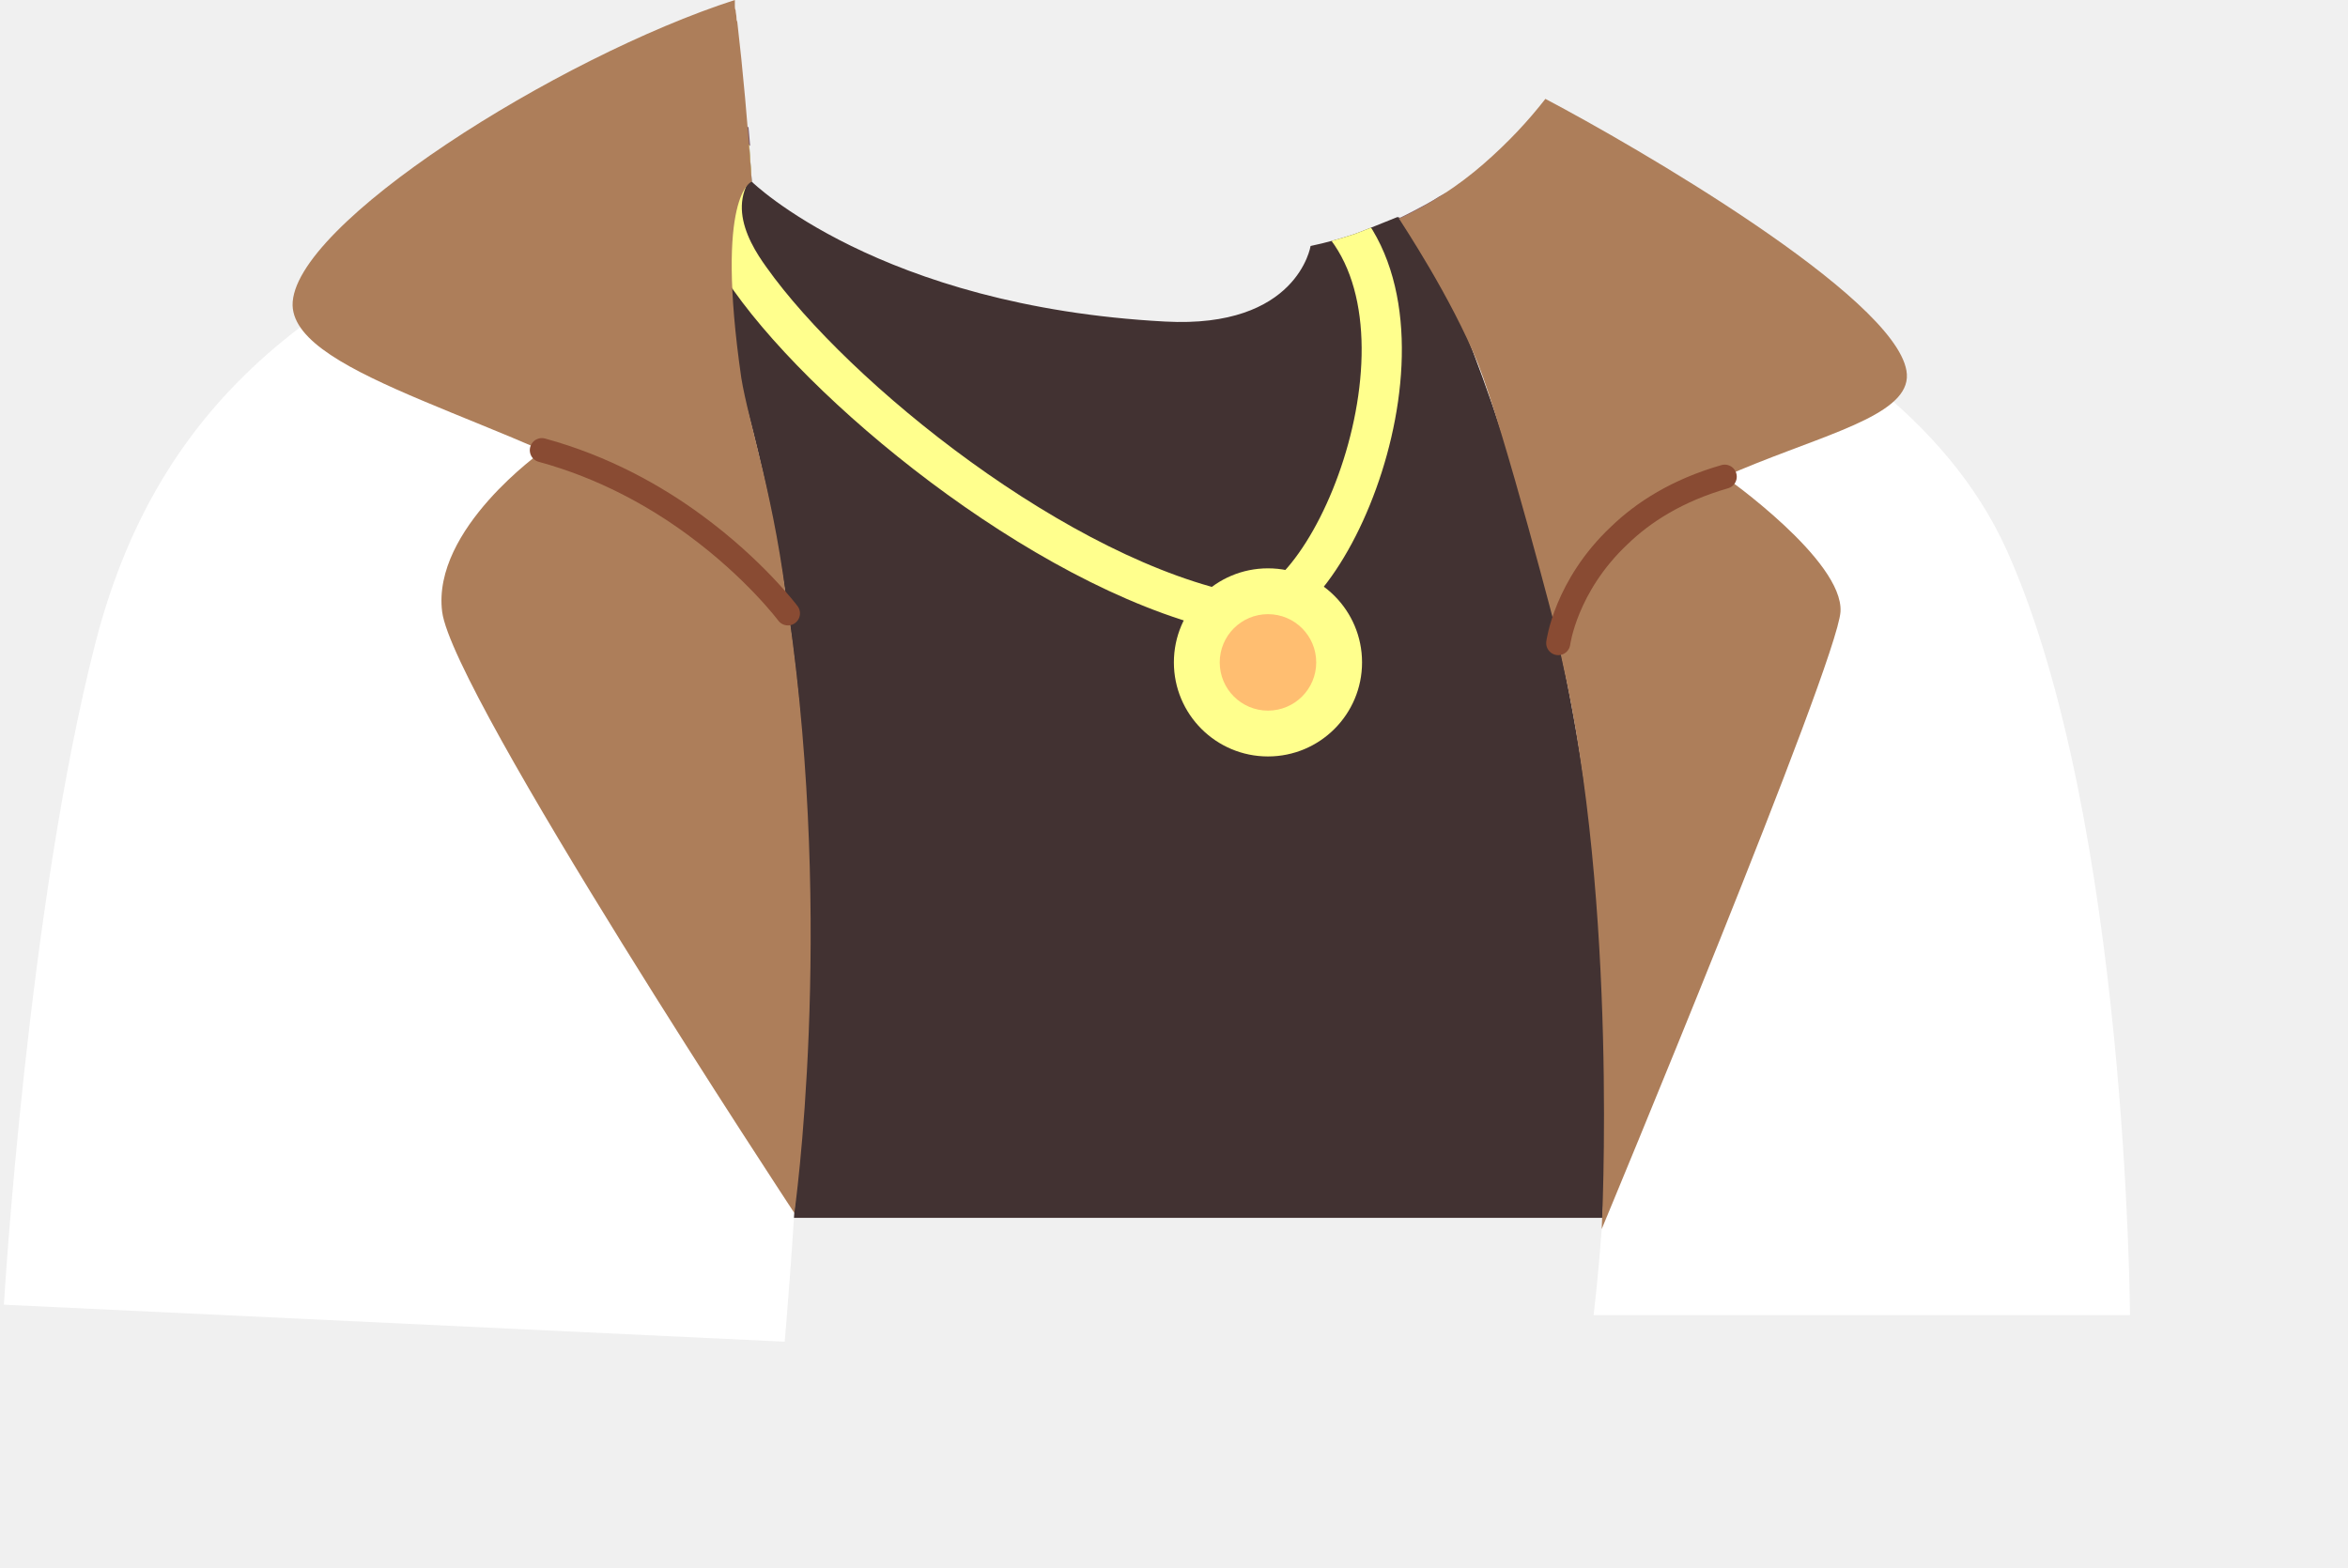
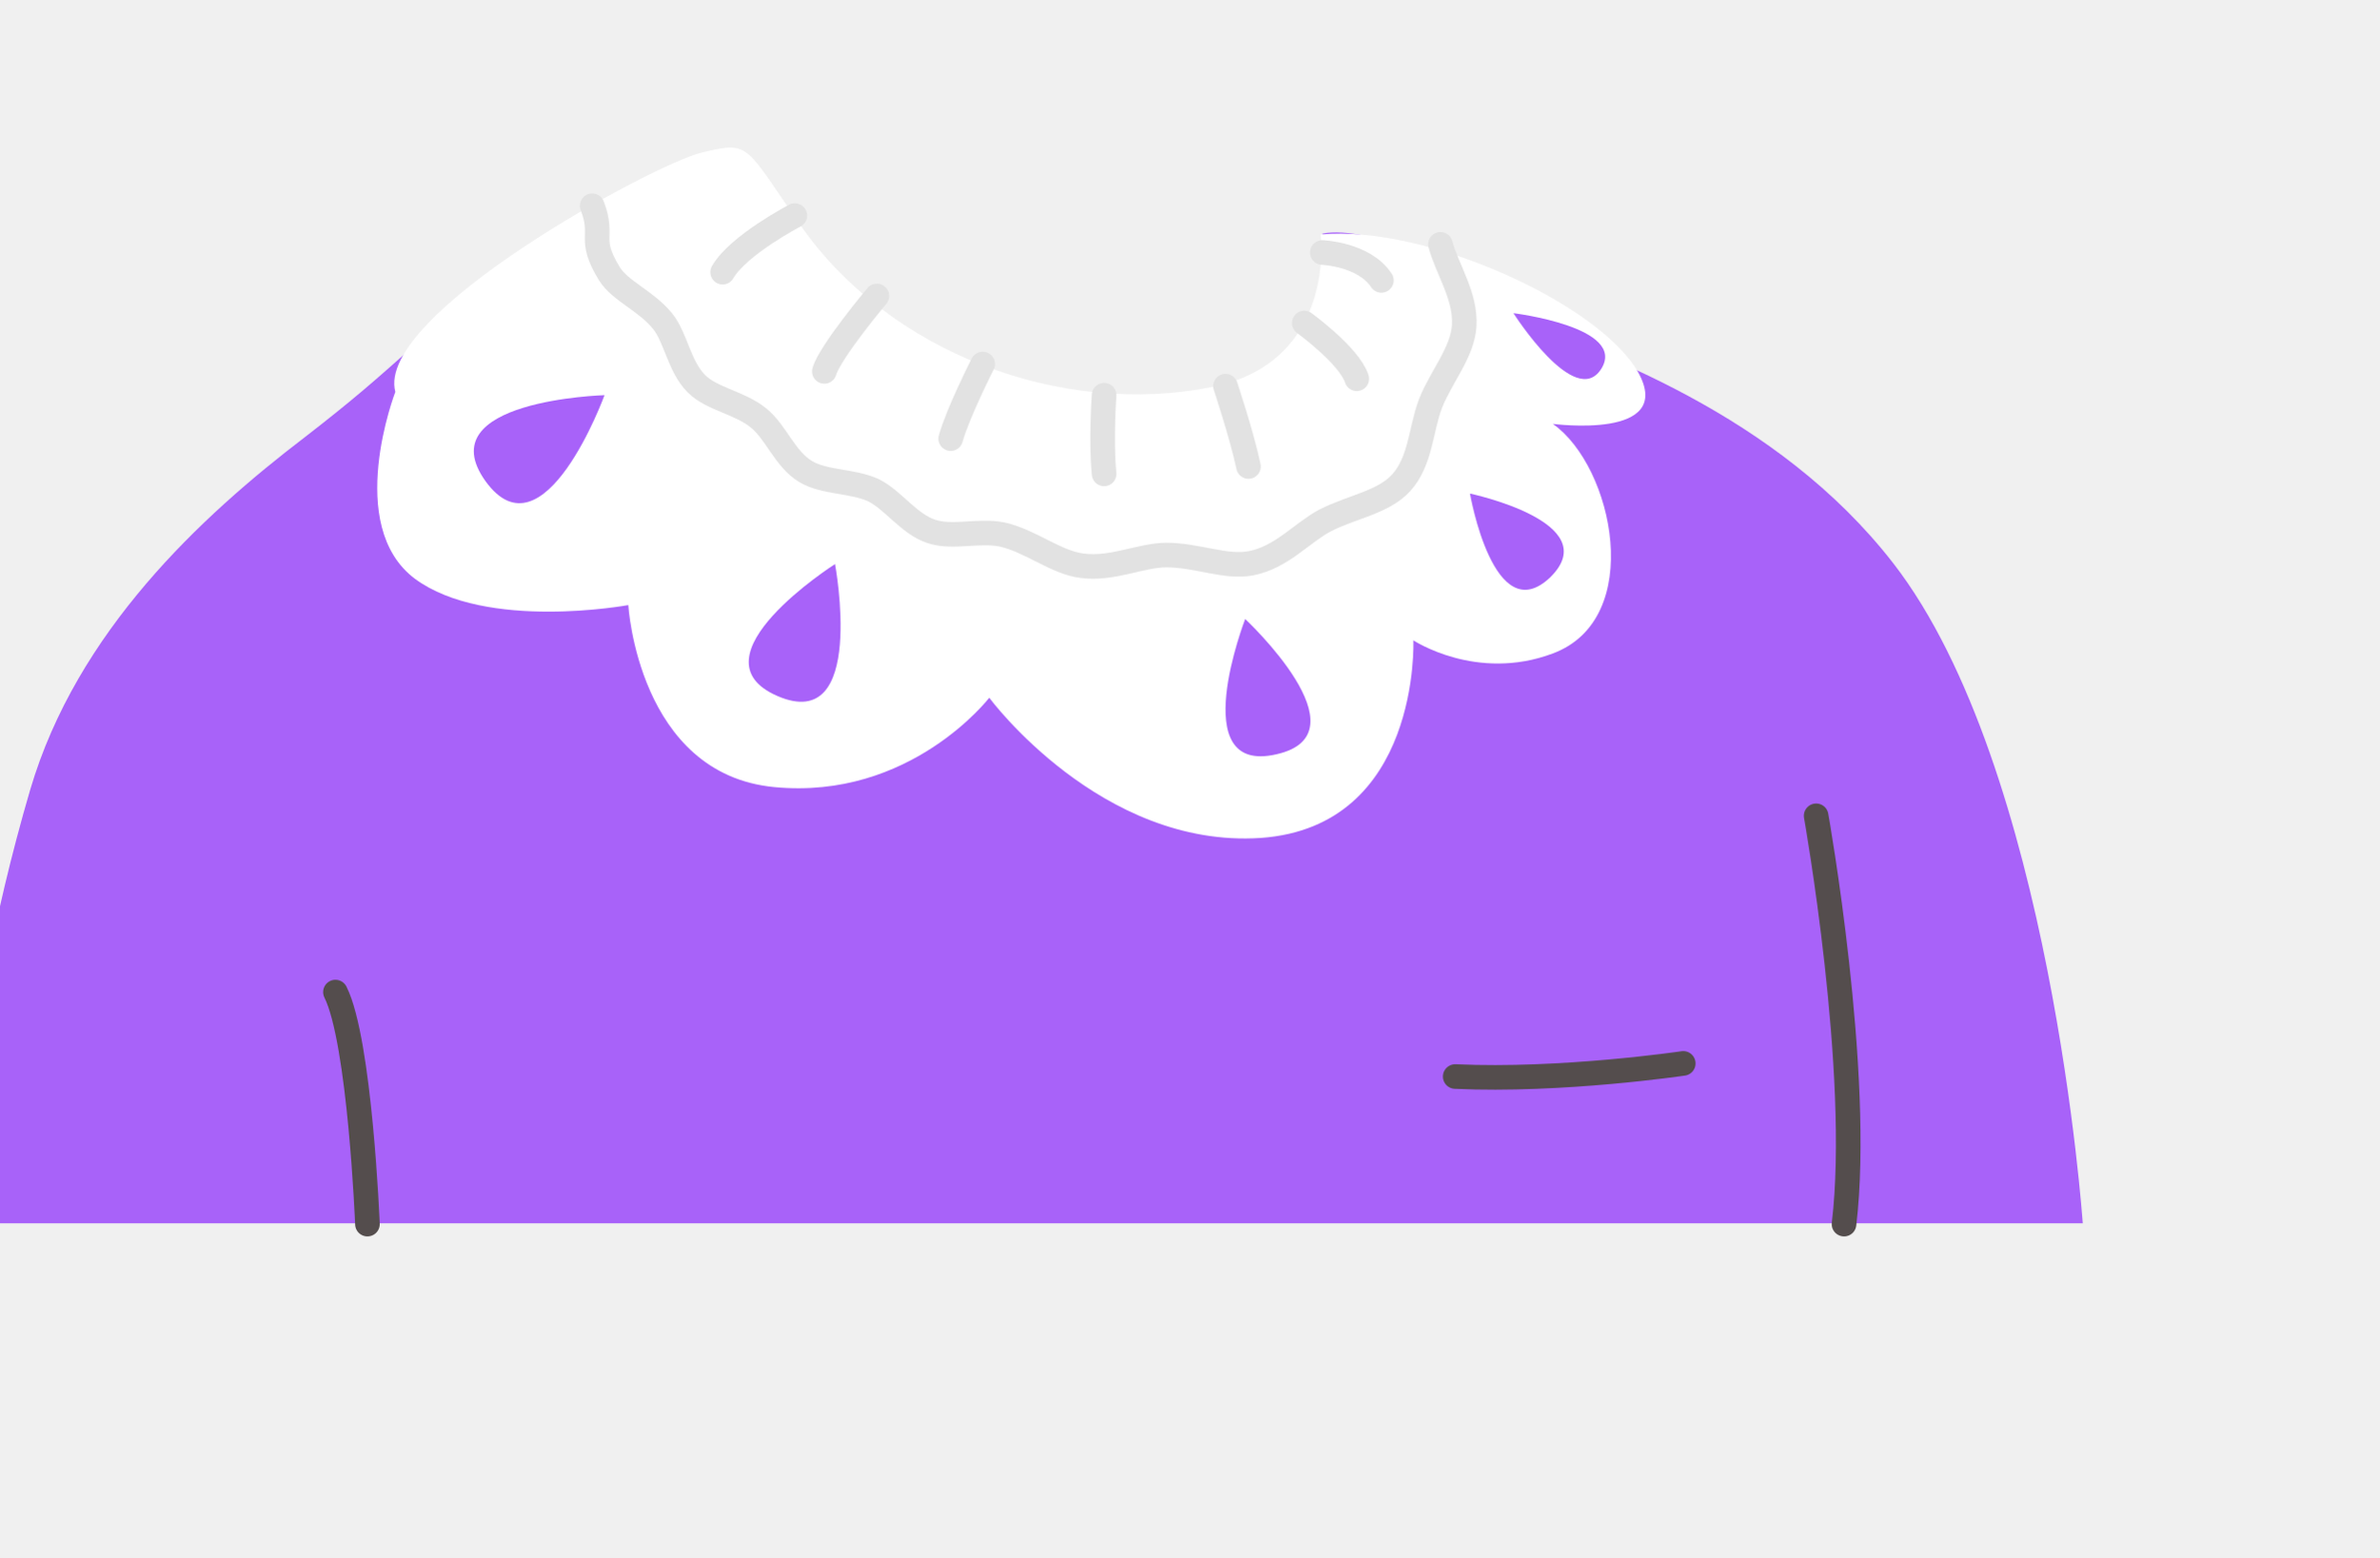
- <svg xmlns="http://www.w3.org/2000/svg" width="292" height="195" viewBox="0 0 292 195" fill="none">
-   <path d="M75.786 21.8C75.786 21.8 90.386 16 93.086 15.8L93.286 18.1C93.286 18.1 81.686 23.1 80.986 23.9C80.386 24.6 75.786 21.8 75.786 21.8Z" fill="#7E5D6D" />
-   <path d="M255.886 151.5H3.086C3.086 151.5 4.586 105.1 19.786 72C31.286 47 58.886 30.5 78.986 23.3C84.686 21.3 89.086 19.1 93.186 18C93.186 18.5 93.486 22.2 93.486 22.6C93.486 22.6 109.286 38.1 144.886 40C161.386 40.9 162.986 30.6 162.986 30.6C164.886 30.2 166.686 29.7 168.486 29.1C169.086 28.9 173.286 27.2 173.786 27C186.686 30.4 202.486 40 225.386 59.2C251.286 81.1 255.886 151.5 255.886 151.5Z" fill="#423232" />
-   <mask id="mask0_112_4769" style="mask-type:alpha" maskUnits="userSpaceOnUse" x="3" y="18" width="253" height="134">
-     <path d="M255.886 151.5H3.086C3.086 151.5 4.586 105.1 19.786 72C31.286 47 58.886 30.5 78.986 23.3C84.686 21.3 89.086 19.1 93.186 18C93.186 18.5 93.486 22.2 93.486 22.6C93.486 22.6 109.286 38.1 144.886 40C161.386 40.9 162.986 30.6 162.986 30.6C164.886 30.2 166.686 29.7 168.486 29.1C169.086 28.9 173.286 27.2 173.786 27C186.686 30.4 202.486 40 225.386 59.2C251.286 81.1 255.886 151.5 255.886 151.5Z" fill="#423232" />
-   </mask>
-   <g mask="url(#mask0_112_4769)">
-     <path d="M93.286 34.7C103.786 49.5 131.786 72.1 154.186 76.4C164.886 78.4 180.186 41.7 166.286 26.9C154.386 14.2 103.786 10.9 95.686 16.5C85.786 23.1 90.686 31.1 93.286 34.7Z" stroke="#FFFF8D" stroke-width="5" stroke-miterlimit="10" />
+ <svg xmlns="http://www.w3.org/2000/svg" width="290" height="190" viewBox="0 0 290 190" fill="none">
+   <g clip-path="url(#clip0_112_4757)">
+     <path d="M230.787 68.692C216.587 50.392 194.587 42.792 182.487 38.292C181.487 33.292 166.687 27.292 161.187 28.492L161.987 31.792C162.387 33.392 164.387 40.792 161.287 50.292C158.687 58.292 148.187 61.892 130.387 53.792C95.687 38.092 91.687 20.392 91.687 20.392C91.187 12.292 62.287 31.492 50.987 41.692C45.387 46.692 42.987 48.792 37.187 53.292C24.487 62.992 9.387 76.992 3.687 96.292C-5.913 129.092 -4.313 149.192 -4.313 149.192H253.887C253.887 149.292 250.087 93.592 230.787 68.692Z" fill="#A862F9" />
+     <path d="M44.787 149.292C44.787 149.292 43.887 126.992 40.887 120.992" stroke="#544D4D" stroke-width="3" stroke-miterlimit="10" stroke-linecap="round" stroke-linejoin="round" />
+     <path d="M221.387 99.492C221.387 99.492 226.987 130.892 224.787 149.292" stroke="#544D4D" stroke-width="3" stroke-miterlimit="10" stroke-linecap="round" stroke-linejoin="round" />
+     <path d="M205.187 129.692C205.187 129.692 190.387 131.892 177.387 131.292" stroke="#544D4D" stroke-width="3" stroke-miterlimit="10" stroke-linecap="round" stroke-linejoin="round" />
+     <path d="M48.187 47.792C48.187 47.792 41.887 64.092 50.587 70.592C59.287 76.992 76.587 73.792 76.587 73.792C76.587 73.792 77.787 94.392 94.387 95.992C110.987 97.592 120.587 85.092 120.587 85.092C120.587 85.092 134.187 103.492 153.687 102.192C173.187 100.792 172.287 78.092 172.287 78.092C172.287 78.092 179.987 83.192 189.287 79.692C200.587 75.492 196.687 56.892 189.287 51.692C189.287 51.692 204.287 53.692 199.687 45.392C194.987 37.092 173.887 27.392 160.987 28.592C160.987 28.592 162.987 44.092 147.787 47.192C129.287 50.892 108.387 42.992 97.587 27.492C90.687 17.592 91.487 17.192 85.587 18.592C79.687 19.992 45.687 38.392 48.187 47.792Z" fill="white" />
+     <path d="M72.186 25.092C73.686 28.992 71.587 28.992 74.287 33.392C75.587 35.492 78.787 36.692 80.787 39.192C82.386 41.192 82.787 44.692 84.886 46.792C86.787 48.692 90.186 49.092 92.487 50.992C94.587 52.692 95.686 55.992 98.186 57.492C100.487 58.892 103.887 58.592 106.487 59.792C108.887 60.992 110.787 63.892 113.487 64.792C116.087 65.692 119.287 64.592 122.187 65.192C125.687 65.992 128.687 68.592 131.887 68.992C135.587 69.492 139.087 67.692 142.187 67.692C145.887 67.692 149.487 69.292 152.487 68.692C156.187 67.992 158.687 64.992 161.487 63.492C164.787 61.792 168.587 61.292 170.787 58.892C173.187 56.292 173.187 52.292 174.387 49.192C175.687 45.892 178.287 42.992 178.487 39.692C178.687 36.092 176.387 32.792 175.587 29.792" stroke="#E2E2E2" stroke-width="3" stroke-miterlimit="10" stroke-linecap="round" stroke-linejoin="round" />
+     <path d="M73.686 48.192C73.686 48.192 52.087 48.792 59.187 58.692C66.287 68.492 73.686 48.192 73.686 48.192Z" fill="#A862F9" />
+     <path d="M101.787 68.792C101.787 68.792 83.887 80.192 94.787 84.892C105.687 89.592 101.787 68.792 101.787 68.792Z" fill="#A862F9" />
+     <path d="M151.786 75.492C151.786 75.492 144.386 94.592 155.586 91.992C166.786 89.492 151.786 75.492 151.786 75.492Z" fill="#A862F9" />
+     <path d="M179.187 60.192C179.187 60.192 182.087 76.992 188.987 70.392C195.787 63.692 179.187 60.192 179.187 60.192Z" fill="#A862F9" />
+     <path d="M184.487 38.192C184.487 38.192 191.987 49.992 195.187 44.992C198.387 39.892 184.487 38.192 184.487 38.192Z" fill="#A862F9" />
+     <path d="M96.887 26.292C96.887 26.292 89.987 29.892 88.087 33.192" stroke="#E2E2E2" stroke-width="3" stroke-miterlimit="10" stroke-linecap="round" stroke-linejoin="round" />
+     <path d="M106.887 36.092C106.887 36.092 101.187 42.892 100.487 45.292" stroke="#E2E2E2" stroke-width="3" stroke-miterlimit="10" stroke-linecap="round" stroke-linejoin="round" />
+     <path d="M119.787 44.392C119.787 44.392 116.787 50.292 115.887 53.492" stroke="#E2E2E2" stroke-width="3" stroke-miterlimit="10" stroke-linecap="round" stroke-linejoin="round" />
+     <path d="M134.587 48.192C134.587 48.192 134.187 53.692 134.587 57.792" stroke="#E2E2E2" stroke-width="3" stroke-miterlimit="10" stroke-linecap="round" stroke-linejoin="round" />
+     <path d="M149.387 47.092C149.387 47.092 151.387 53.092 152.187 56.892" stroke="#E2E2E2" stroke-width="3" stroke-miterlimit="10" stroke-linecap="round" stroke-linejoin="round" />
+     <path d="M158.987 39.392C158.987 39.392 164.487 43.392 165.387 46.192" stroke="#E2E2E2" stroke-width="3" stroke-miterlimit="10" stroke-linecap="round" stroke-linejoin="round" />
+     <path d="M161.187 30.792C161.187 30.792 166.287 30.992 168.387 34.192" stroke="#E2E2E2" stroke-width="3" stroke-miterlimit="10" stroke-linecap="round" stroke-linejoin="round" />
  </g>
-   <path d="M207.186 49.8C213.648 49.8 218.886 44.562 218.886 38.1C218.886 31.638 213.648 26.4 207.186 26.4C200.725 26.4 195.486 31.638 195.486 38.1C195.486 44.562 200.725 49.8 207.186 49.8Z" fill="#FFFF8D" />
-   <path d="M52.586 151.5L48.086 114.5" stroke="#544D4D" stroke-width="3" stroke-miterlimit="10" stroke-linecap="round" stroke-linejoin="round" />
-   <path d="M227.187 101.8C227.187 101.8 224.187 109.1 225.087 116.4C225.987 123.7 228.587 134.4 224.887 151.5" stroke="#544D4D" stroke-width="3" stroke-miterlimit="10" stroke-linecap="round" stroke-linejoin="round" />
-   <path d="M75.786 21.8C77.686 21.2 80.986 21.8 81.986 23.5C85.886 29.9 95.286 48.6 99.186 85.7C102.286 114.7 97.586 166.9 97.586 166.9L0.486 162.3C0.486 162.3 3.386 113 11.886 79.9C20.186 47.8 41.986 33.4 75.786 21.8Z" fill="white" />
-   <path d="M176.286 27.9C176.286 27.9 207.186 86 198.186 163.6H264.886C264.886 163.6 264.586 102 249.586 68.5C234.586 35.1 182.086 25.3 182.086 25.3C182.086 25.3 178.786 26.9 176.286 27.9Z" fill="white" />
-   <path d="M176.287 27.9L173.887 27.2C173.887 27.2 177.387 25.5 178.887 24.5L179.787 24C179.787 24 184.587 26.2 186.287 27C187.987 27.8 180.387 31.5 180.387 31.5C180.387 31.5 176.587 27.9 176.287 27.9Z" fill="#7E5D6D" />
-   <path d="M67.487 56.1C67.487 56.1 53.687 65.8 54.987 76.1C56.287 86.4 98.787 150.9 98.787 150.9C98.787 150.9 103.787 115.9 98.087 76.3C98.087 76.3 93.987 70.8 86.487 65.3C81.487 61.8 75.087 58.1 67.487 56.1Z" fill="#AD7E5A" />
-   <path d="M228.886 76.1C229.286 69.7 214.486 59.3 214.486 59.3C208.586 61 204.386 63.7 201.386 66.6C194.686 72.9 193.786 80 193.786 80L194.186 81.8C201.286 112.7 199.186 152.9 199.186 152.9C199.186 152.9 228.486 82.5 228.886 76.1Z" fill="#AD7E5A" />
-   <path d="M97.987 76.3C97.987 76.3 90.987 68.9 82.587 63.7C63.987 52.2 36.687 46.9 36.387 38C36.187 28 69.387 7.1 91.387 0C91.387 0.1 91.387 0.2 91.387 0.3C91.387 0.4 91.387 0.5 91.387 0.7C91.387 0.9 91.387 1.1 91.487 1.3C91.487 1.6 91.587 1.9 91.587 2.2C91.587 2.4 91.587 2.5 91.687 2.7C92.387 8.7 92.987 15.4 93.487 22.5V22.6C93.487 22.6 88.887 24.1 92.187 47C93.087 52.6 96.487 62.4 97.987 76.3Z" fill="#AD7E5A" />
-   <path d="M193.786 79.5C193.786 79.5 187.086 53.5 183.786 45.2C180.486 37 174.286 27.7 173.986 27.2C177.886 25.4 181.386 23.1 184.486 20.4C187.586 17.7 190.086 15 192.186 12.3C203.386 18.2 235.486 36.8 237.086 46.1C238.886 56.2 199.986 55.6 193.786 79.5Z" fill="#AD7E5A" />
-   <path d="M157.686 94.1C164.148 94.1 169.386 88.862 169.386 82.4C169.386 75.938 164.148 70.7 157.686 70.7C151.225 70.7 145.986 75.938 145.986 82.4C145.986 88.862 151.225 94.1 157.686 94.1Z" fill="#FFFF8D" />
-   <path d="M157.687 88.4C161 88.4 163.687 85.714 163.687 82.4C163.687 79.086 161 76.4 157.687 76.4C154.373 76.4 151.687 79.086 151.687 82.4C151.687 85.714 154.373 88.4 157.687 88.4Z" fill="#FFBE71" />
-   <path d="M214.486 59.3C208.586 61 204.386 63.7 201.386 66.6C194.686 72.9 193.786 80 193.786 80" stroke="#894B33" stroke-width="3" stroke-miterlimit="10" stroke-linecap="round" stroke-linejoin="round" />
-   <path d="M97.987 76.3C97.987 76.3 93.887 70.8 86.387 65.3C81.487 61.7 75.087 58.1 67.387 56" stroke="#894B33" stroke-width="3" stroke-miterlimit="10" stroke-linecap="round" stroke-linejoin="round" />
+   <defs>
+     <clipPath id="clip0_112_4757">
+       <rect width="290" height="190" fill="white" />
+     </clipPath>
+   </defs>
</svg>
